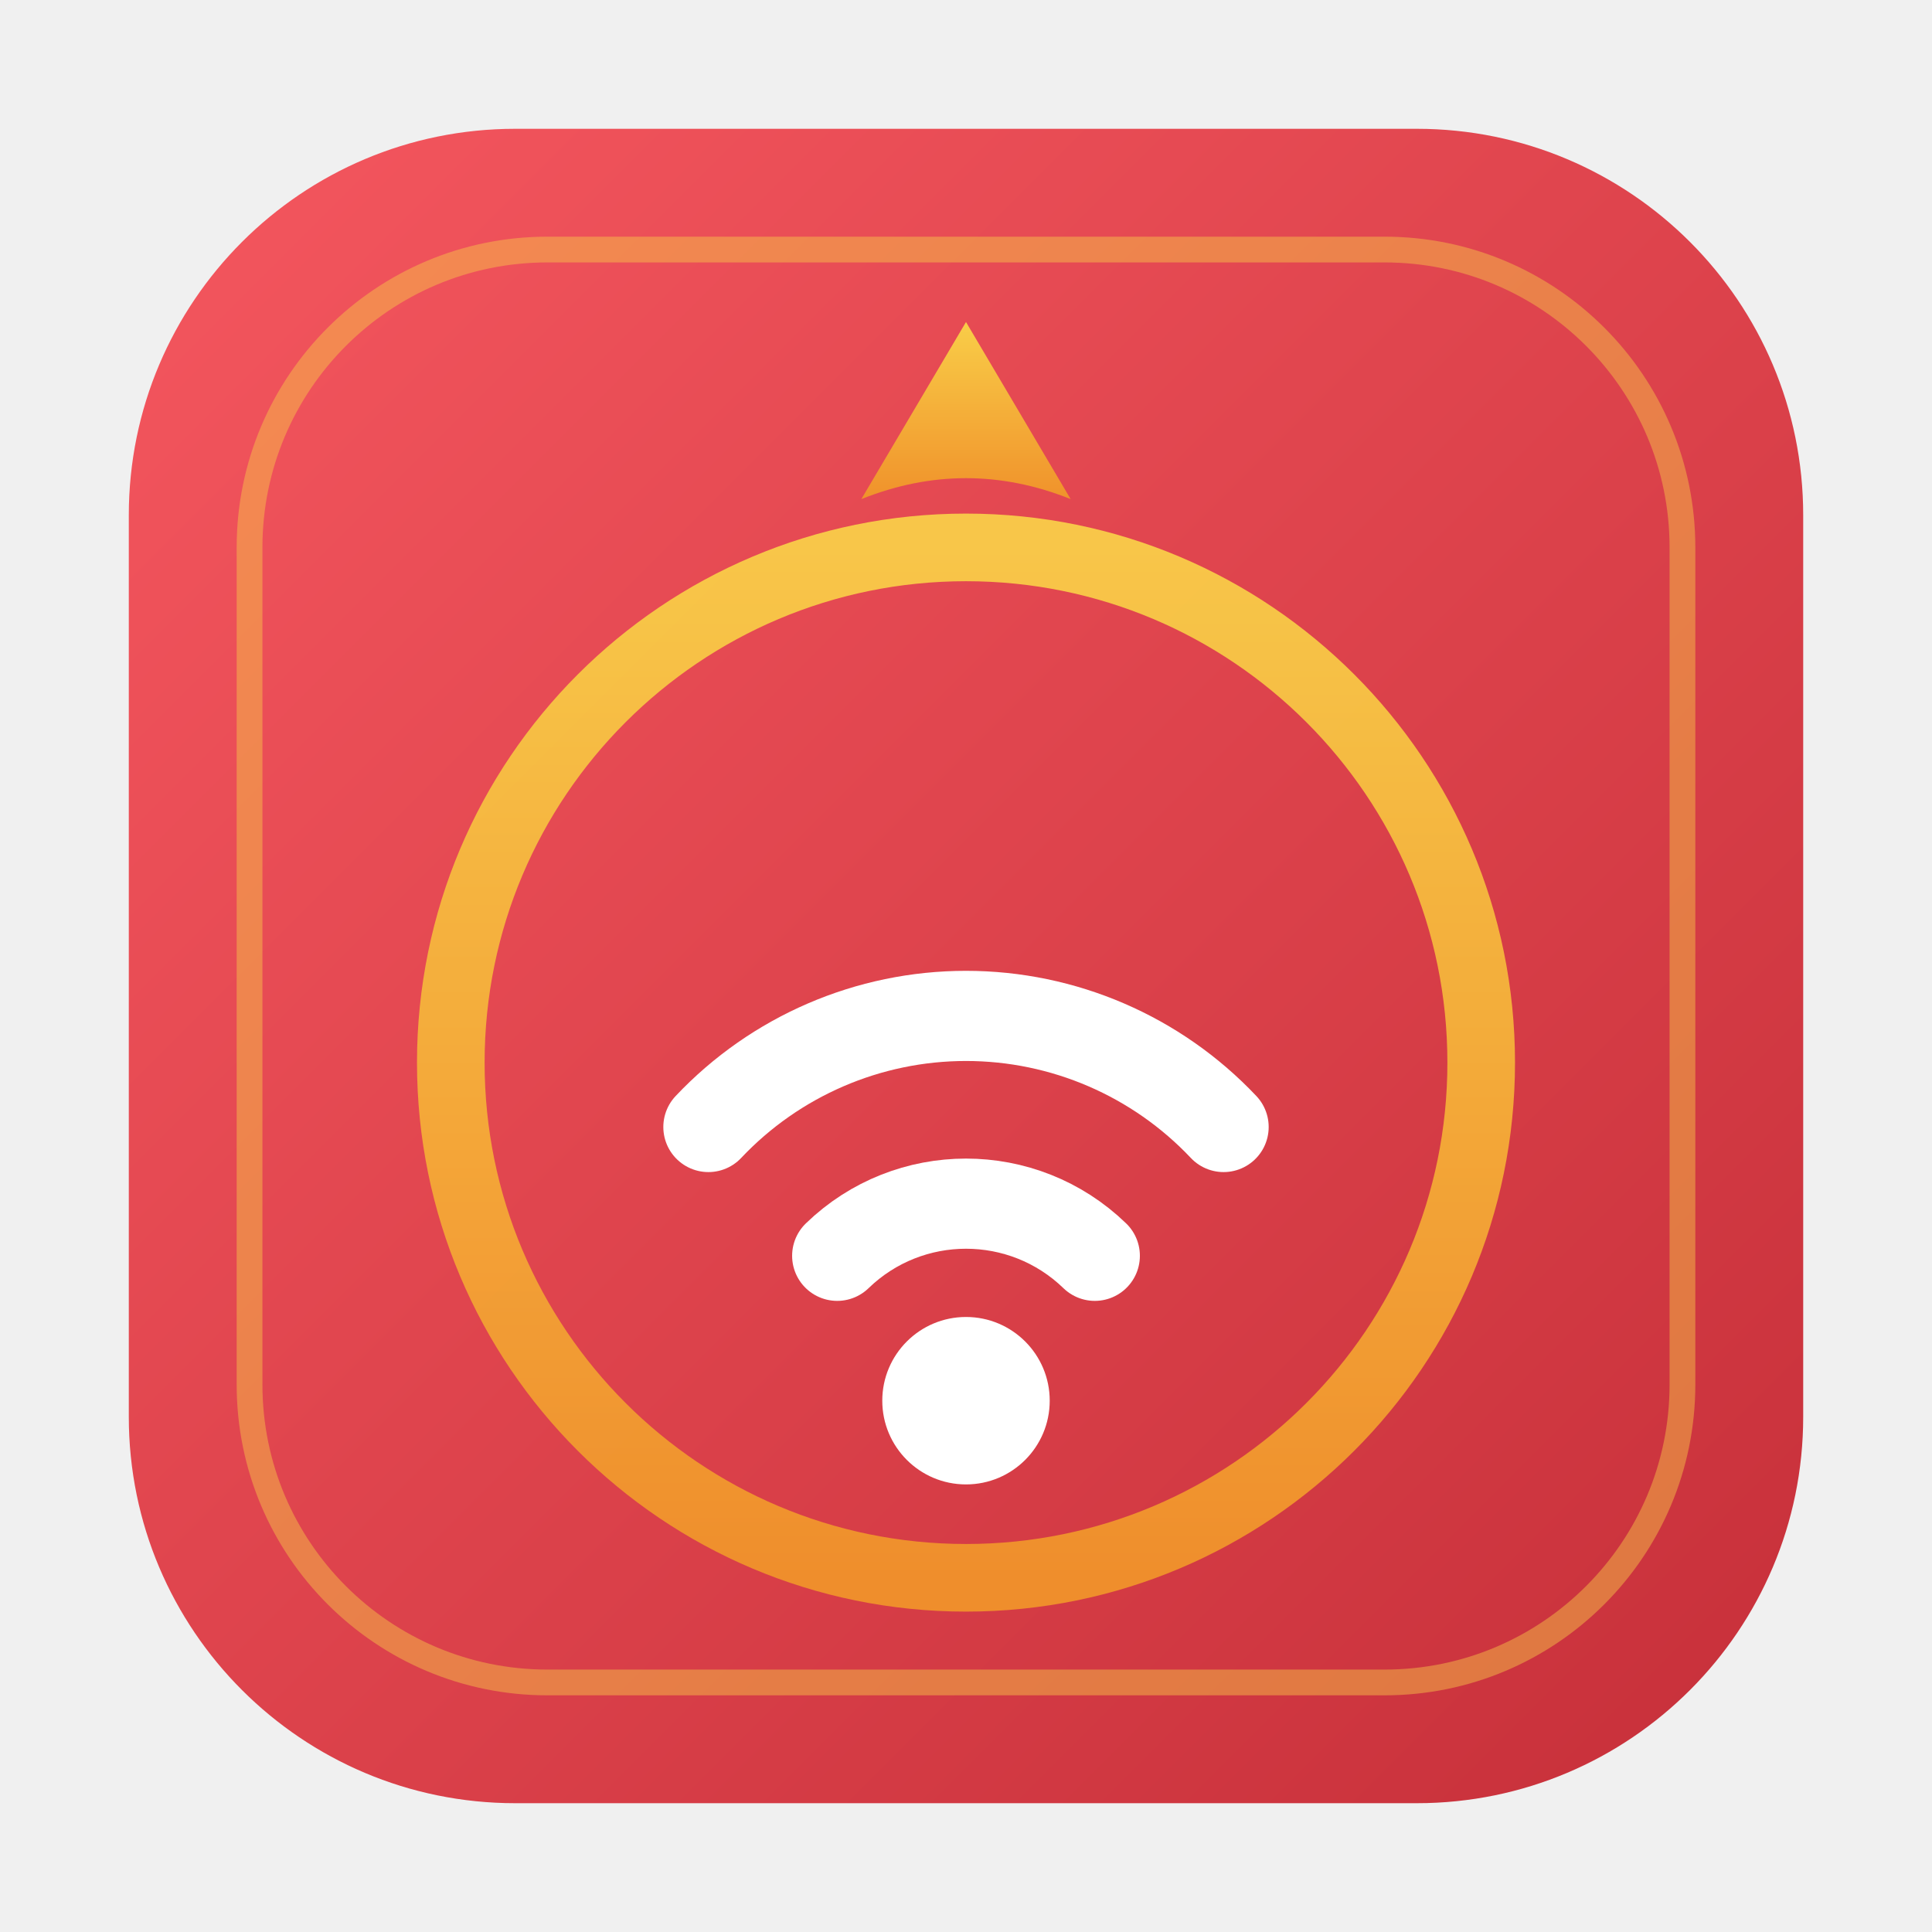
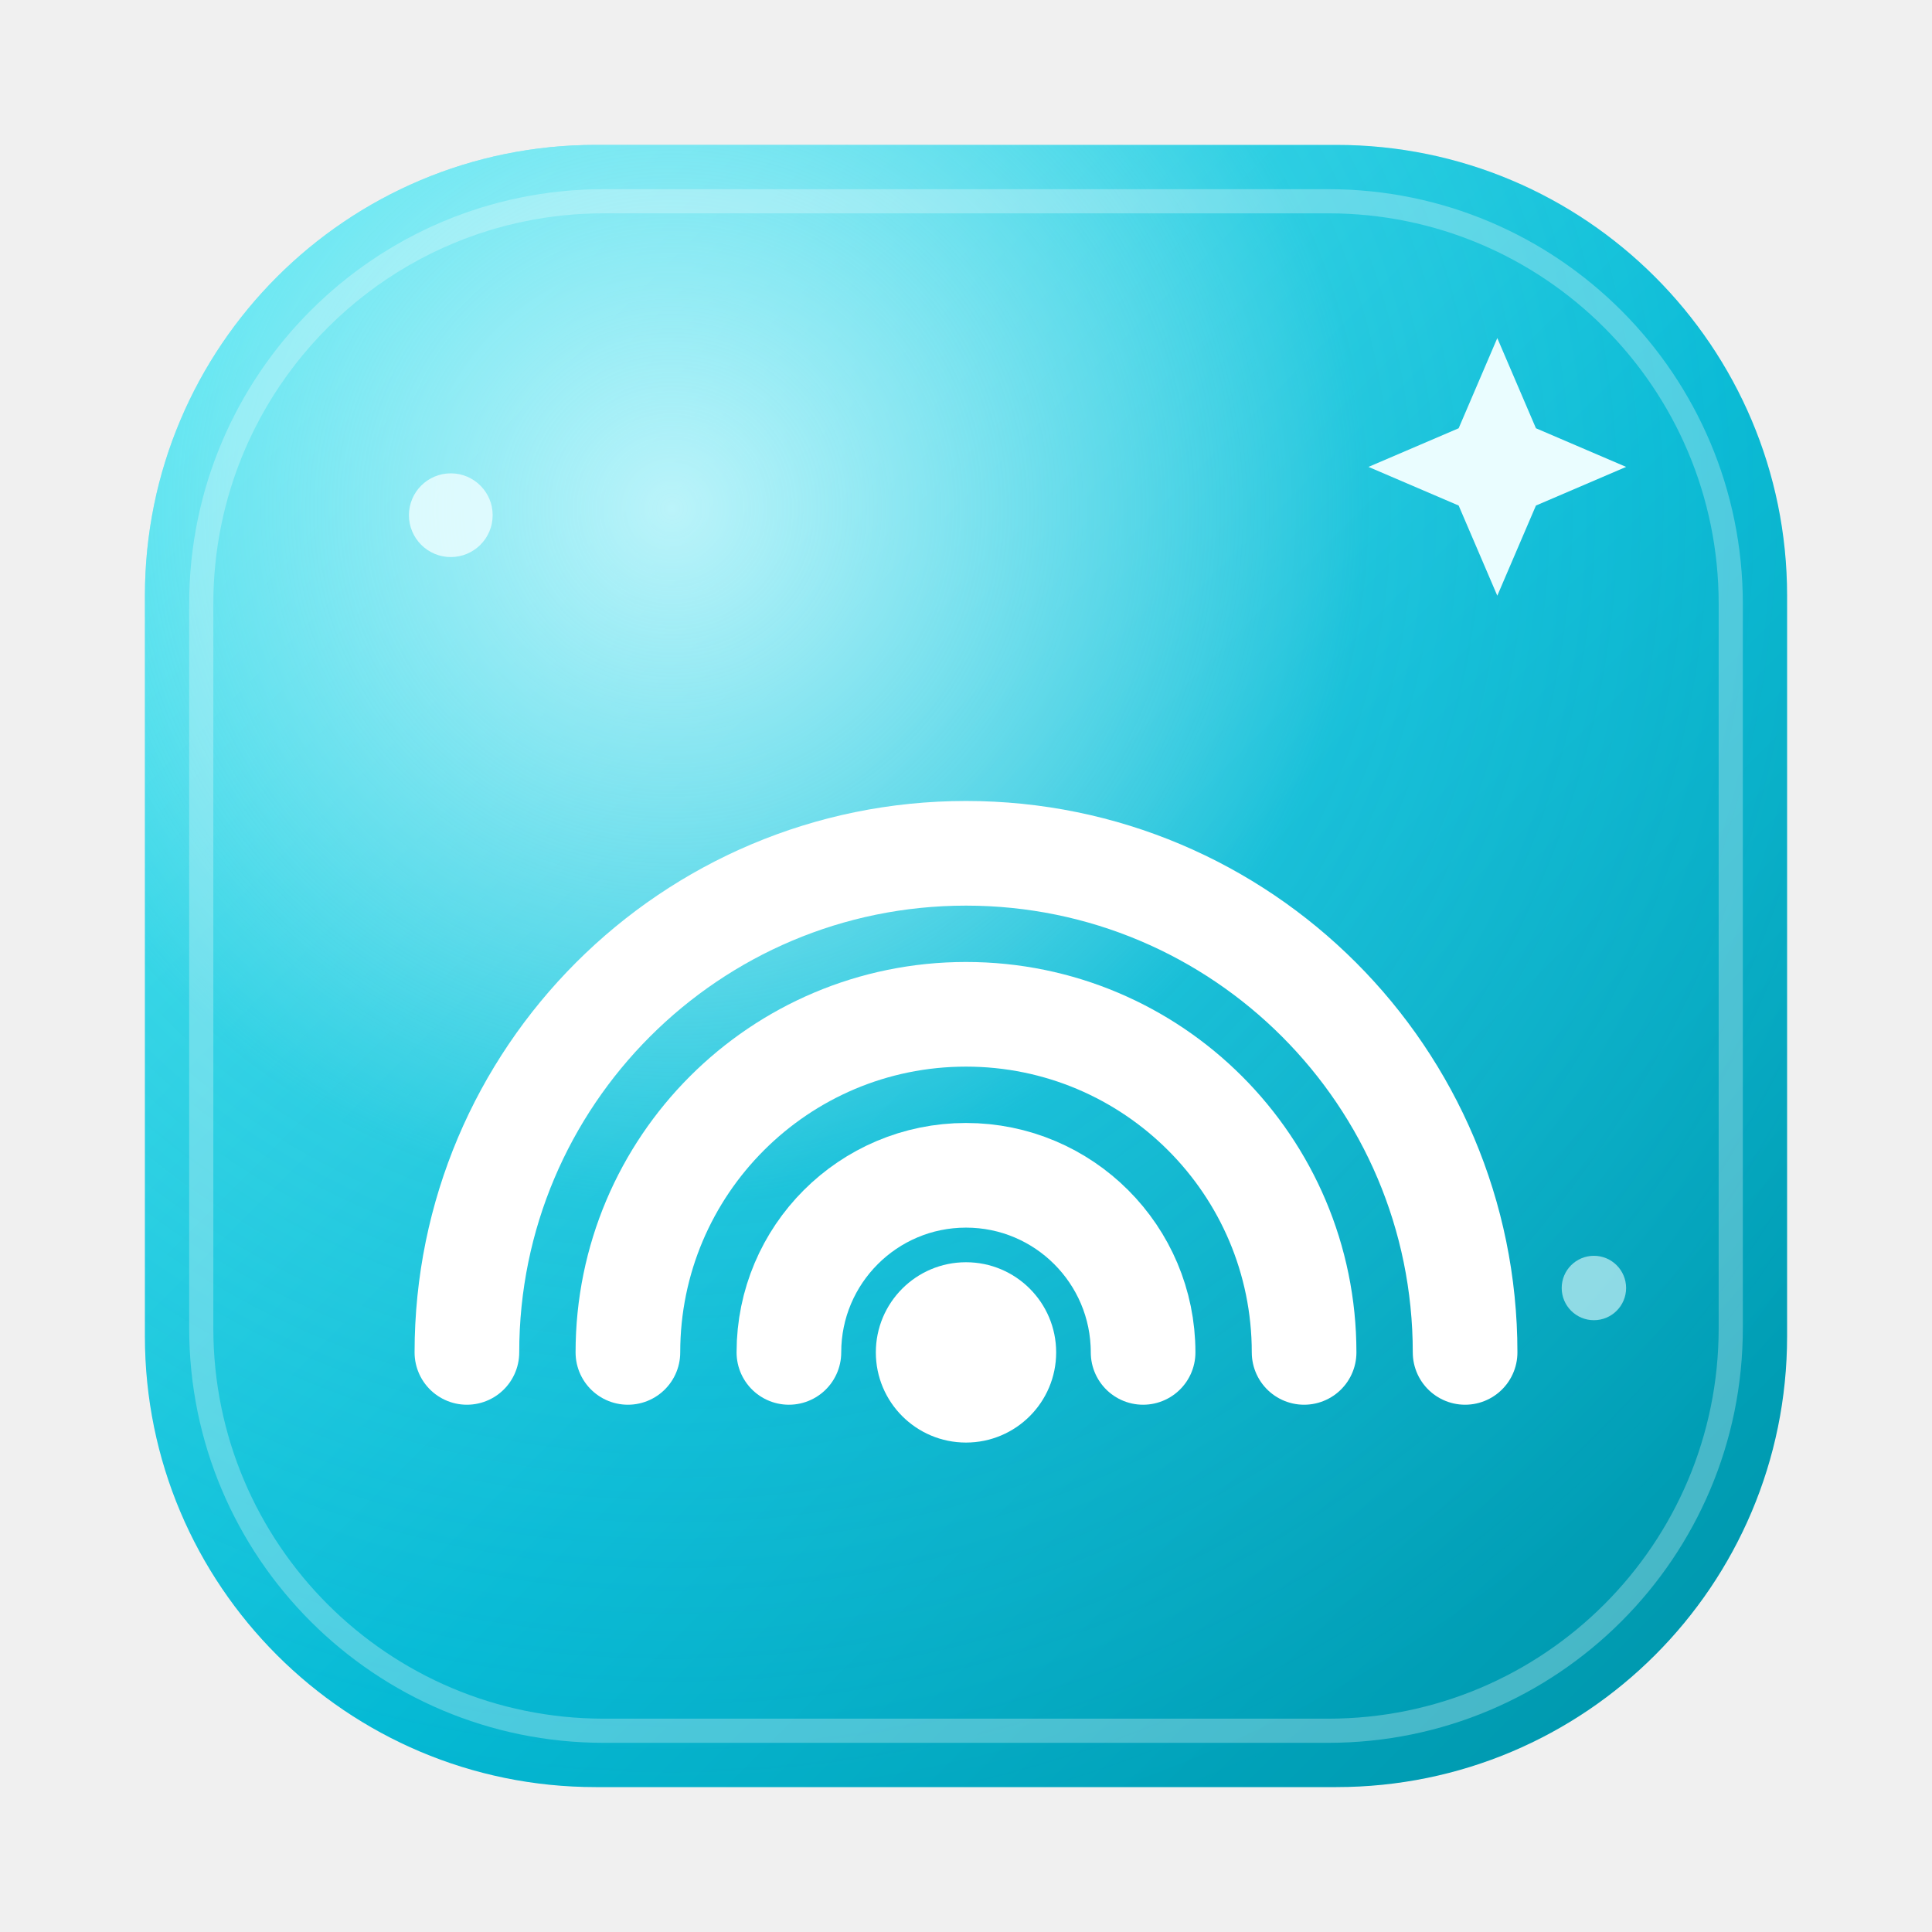
<svg xmlns="http://www.w3.org/2000/svg" viewBox="0 0 120 120" width="120" height="120">
  <defs>
-     <linearGradient id="seal" x1="0" y1="0" x2="1" y2="1">
-       <stop offset="0" stop-color="#F5575F" />
-       <stop offset="1" stop-color="#C62F39" />
+     <linearGradient id="body" x1="0" y1="0" x2="1" y2="1">
+       <stop offset="0" stop-color="#3DE4F0" />
+       <stop offset="0.55" stop-color="#00B8D4" />
+       <stop offset="1" stop-color="#0093A8" />
    </linearGradient>
-     <linearGradient id="gold" x1="0" y1="0" x2="0" y2="1">
-       <stop offset="0" stop-color="#F9CD48" />
-       <stop offset="1" stop-color="#F0922B" />
-     </linearGradient>
+     <radialGradient id="gloss" cx="0.32" cy="0.22" r="0.85">
+       <stop offset="0" stop-color="#D6FAFE" stop-opacity="0.85" />
+       <stop offset="0.5" stop-color="#D6FAFE" stop-opacity="0.12" />
+       <stop offset="1" stop-color="#D6FAFE" stop-opacity="0" />
+     </radialGradient>
  </defs>
-   <rect x="8" y="8" width="104" height="104" rx="24" fill="url(#seal)" />
-   <rect x="15.5" y="15.5" width="89" height="89" rx="18.5" fill="none" stroke="#F9CD48" stroke-opacity="0.45" stroke-width="1.6" />
-   <path d="M60 20 L66.5 31 Q60 28.4 53.5 31 Z" fill="url(#gold)" />
-   <circle cx="60" cy="66" r="32" fill="none" stroke="url(#gold)" stroke-width="4.2" opacity="0.95" />
+   <rect x="9" y="9" width="102" height="102" rx="28" fill="url(#body)" />
+   <rect x="9" y="9" width="102" height="102" rx="28" fill="url(#gloss)" />
+   <rect x="12.5" y="12.5" width="95" height="95" rx="25" fill="none" stroke="#FFFFFF" stroke-opacity="0.28" stroke-width="1.5" />
  <g fill="none" stroke="#FFFFFF" stroke-linecap="round">
-     <path d="M44 70 A 22 22 0 0 1 76 70" stroke-width="5.6" />
-     <path d="M52 78 A 11.5 11.5 0 0 1 68 78" stroke-width="5.6" />
+     <path d="M29 84 A31 31 0 0 1 91 84" stroke-width="6.5" />
+     <path d="M39 84 A21 21 0 0 1 81 84" stroke-width="6.5" />
+     <path d="M49 84 A11 11 0 0 1 71 84" stroke-width="6.5" />
  </g>
-   <circle cx="60" cy="87" r="5.2" fill="#FFFFFF" />
+   <circle cx="60" cy="84" r="5.6" fill="#FFFFFF" />
+   <path d="M93 21 L95.4 26.6 L101 29 L95.4 31.4 L93 37 L90.6 31.4 L85 29 L90.6 26.6 Z" fill="#EAFDFF" />
+   <circle cx="28" cy="32" r="2.6" fill="#EAFDFF" opacity="0.85" />
+   <circle cx="99" cy="80" r="2" fill="#EAFDFF" opacity="0.6" />
</svg>
